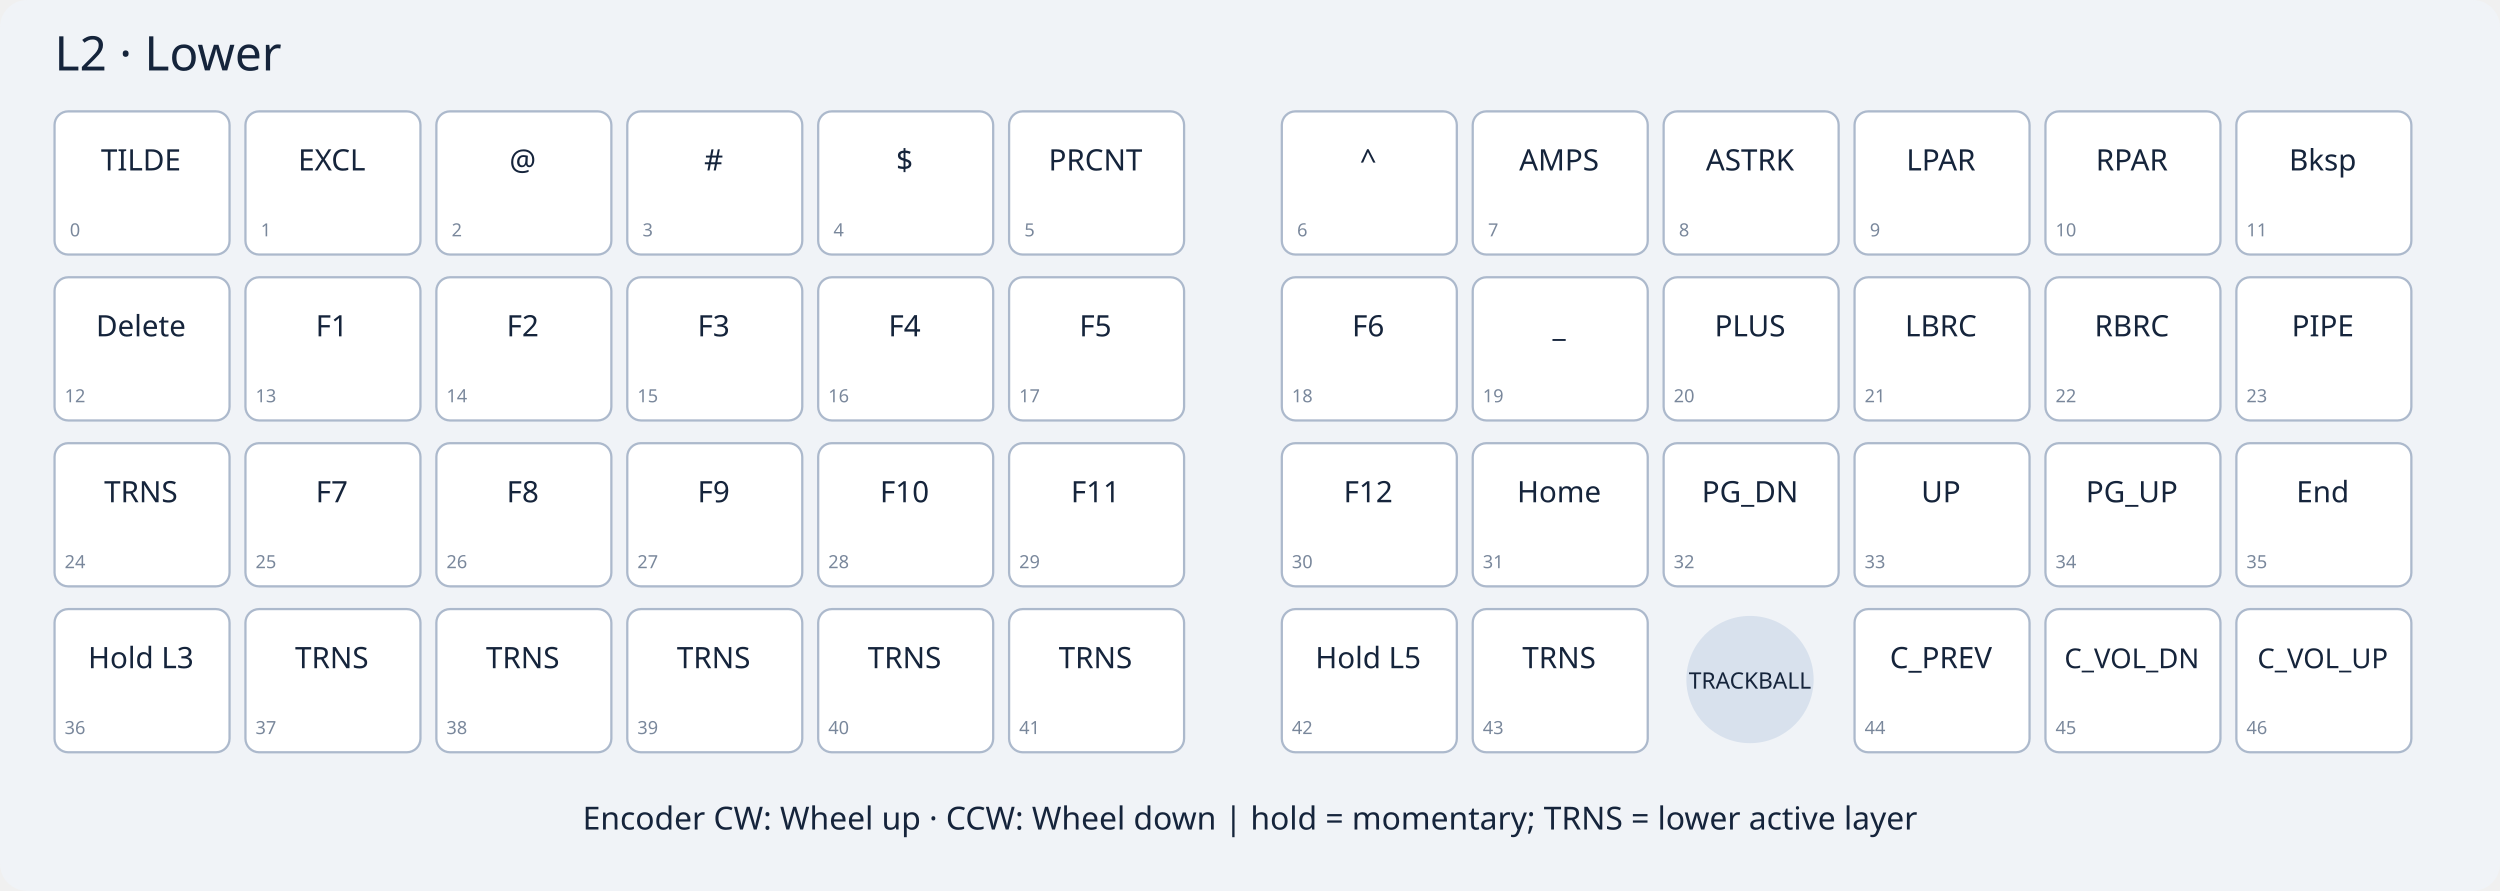
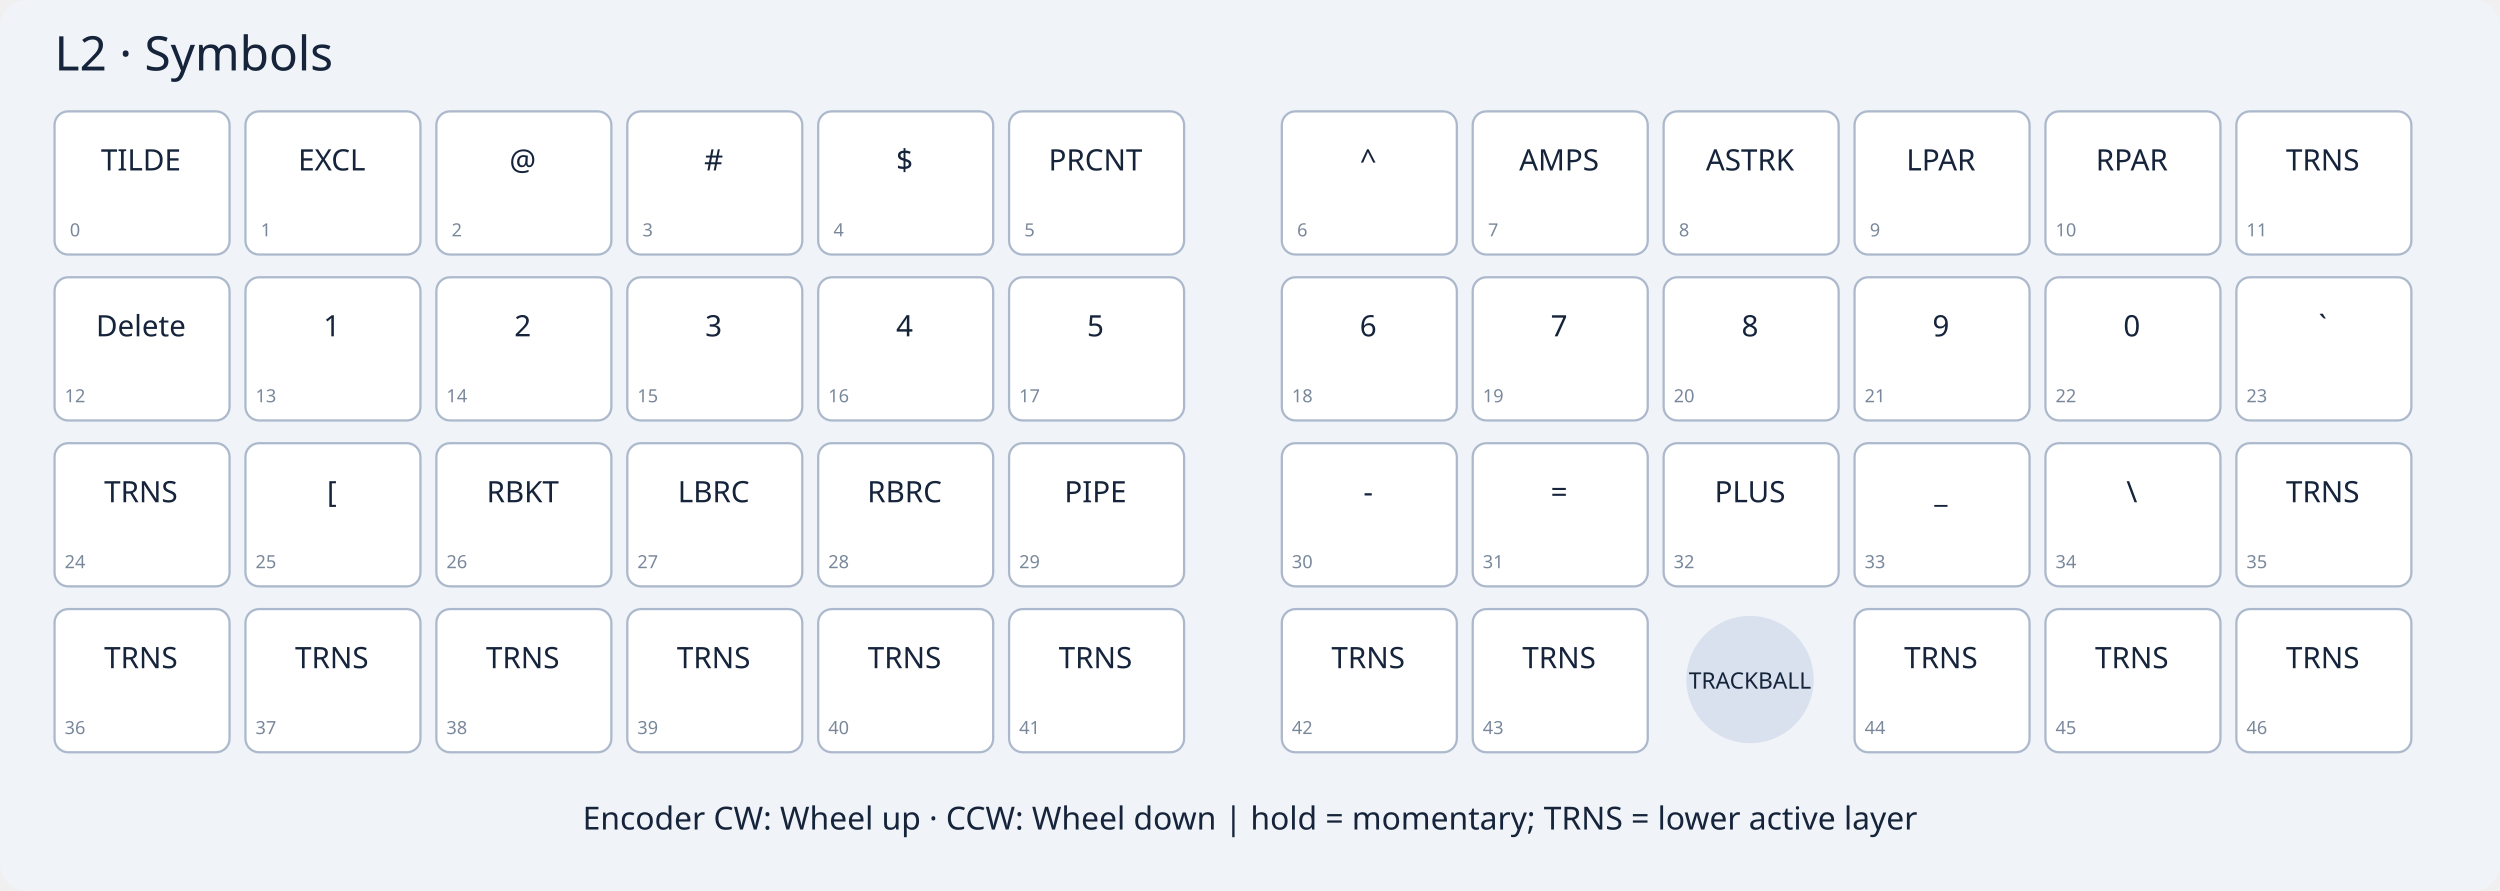
<svg xmlns="http://www.w3.org/2000/svg" width="1100" height="392" viewBox="0 0 1100 392">
  <rect width="1100" height="392" rx="12" fill="#f0f3f7" />
-   <text x="24" y="31" font-family="sans-serif" font-size="21" fill="#15243b">L2 · Lower</text>
+   <text x="24" y="31" font-family="sans-serif" font-size="21" fill="#15243b">L2 · Symbols</text>
  <g font-family="sans-serif" fill="#15243b" text-anchor="middle">
    <g>
      <rect x="24" y="49" width="77" height="63" rx="6" fill="white" stroke="#acb9cc" />
      <text x="62" y="75" font-size="13">TILDE</text>
      <text x="33" y="104" font-size="8" fill="#79879b">0</text>
    </g>
    <g>
      <rect x="108" y="49" width="77" height="63" rx="6" fill="white" stroke="#acb9cc" />
      <text x="146" y="75" font-size="13">EXCL</text>
      <text x="117" y="104" font-size="8" fill="#79879b">1</text>
    </g>
    <g>
      <rect x="192" y="49" width="77" height="63" rx="6" fill="white" stroke="#acb9cc" />
      <text x="230" y="75" font-size="13">@</text>
      <text x="201" y="104" font-size="8" fill="#79879b">2</text>
    </g>
    <g>
      <rect x="276" y="49" width="77" height="63" rx="6" fill="white" stroke="#acb9cc" />
      <text x="314" y="75" font-size="13">#</text>
      <text x="285" y="104" font-size="8" fill="#79879b">3</text>
    </g>
    <g>
      <rect x="360" y="49" width="77" height="63" rx="6" fill="white" stroke="#acb9cc" />
      <text x="398" y="75" font-size="13">$</text>
      <text x="369" y="104" font-size="8" fill="#79879b">4</text>
    </g>
    <g>
      <rect x="444" y="49" width="77" height="63" rx="6" fill="white" stroke="#acb9cc" />
      <text x="482" y="75" font-size="13">PRCNT</text>
      <text x="453" y="104" font-size="8" fill="#79879b">5</text>
    </g>
    <g>
      <rect x="564" y="49" width="77" height="63" rx="6" fill="white" stroke="#acb9cc" />
      <text x="602" y="75" font-size="13">^</text>
      <text x="573" y="104" font-size="8" fill="#79879b">6</text>
    </g>
    <g>
      <rect x="648" y="49" width="77" height="63" rx="6" fill="white" stroke="#acb9cc" />
      <text x="686" y="75" font-size="13">AMPS</text>
      <text x="657" y="104" font-size="8" fill="#79879b">7</text>
    </g>
    <g>
      <rect x="732" y="49" width="77" height="63" rx="6" fill="white" stroke="#acb9cc" />
      <text x="770" y="75" font-size="13">ASTRK</text>
      <text x="741" y="104" font-size="8" fill="#79879b">8</text>
    </g>
    <g>
      <rect x="816" y="49" width="77" height="63" rx="6" fill="white" stroke="#acb9cc" />
      <text x="854" y="75" font-size="13">LPAR</text>
      <text x="825" y="104" font-size="8" fill="#79879b">9</text>
    </g>
    <g>
      <rect x="900" y="49" width="77" height="63" rx="6" fill="white" stroke="#acb9cc" />
      <text x="938" y="75" font-size="13">RPAR</text>
      <text x="909" y="104" font-size="8" fill="#79879b">10</text>
    </g>
    <g>
      <rect x="984" y="49" width="77" height="63" rx="6" fill="white" stroke="#acb9cc" />
-       <text x="1022" y="75" font-size="13">Bksp</text>
+       <text x="1022" y="75" font-size="13">TRNS</text>
      <text x="993" y="104" font-size="8" fill="#79879b">11</text>
    </g>
    <g>
      <rect x="24" y="122" width="77" height="63" rx="6" fill="white" stroke="#acb9cc" />
      <text x="62" y="148" font-size="13">Delete</text>
      <text x="33" y="177" font-size="8" fill="#79879b">12</text>
    </g>
    <g>
      <rect x="108" y="122" width="77" height="63" rx="6" fill="white" stroke="#acb9cc" />
-       <text x="146" y="148" font-size="13">F1</text>
+       <text x="146" y="148" font-size="13">1</text>
      <text x="117" y="177" font-size="8" fill="#79879b">13</text>
    </g>
    <g>
      <rect x="192" y="122" width="77" height="63" rx="6" fill="white" stroke="#acb9cc" />
-       <text x="230" y="148" font-size="13">F2</text>
+       <text x="230" y="148" font-size="13">2</text>
      <text x="201" y="177" font-size="8" fill="#79879b">14</text>
    </g>
    <g>
      <rect x="276" y="122" width="77" height="63" rx="6" fill="white" stroke="#acb9cc" />
-       <text x="314" y="148" font-size="13">F3</text>
+       <text x="314" y="148" font-size="13">3</text>
      <text x="285" y="177" font-size="8" fill="#79879b">15</text>
    </g>
    <g>
      <rect x="360" y="122" width="77" height="63" rx="6" fill="white" stroke="#acb9cc" />
-       <text x="398" y="148" font-size="13">F4</text>
+       <text x="398" y="148" font-size="13">4</text>
      <text x="369" y="177" font-size="8" fill="#79879b">16</text>
    </g>
    <g>
      <rect x="444" y="122" width="77" height="63" rx="6" fill="white" stroke="#acb9cc" />
-       <text x="482" y="148" font-size="13">F5</text>
+       <text x="482" y="148" font-size="13">5</text>
      <text x="453" y="177" font-size="8" fill="#79879b">17</text>
    </g>
    <g>
      <rect x="564" y="122" width="77" height="63" rx="6" fill="white" stroke="#acb9cc" />
-       <text x="602" y="148" font-size="13">F6</text>
+       <text x="602" y="148" font-size="13">6</text>
      <text x="573" y="177" font-size="8" fill="#79879b">18</text>
    </g>
    <g>
      <rect x="648" y="122" width="77" height="63" rx="6" fill="white" stroke="#acb9cc" />
-       <text x="686" y="148" font-size="13">_</text>
+       <text x="686" y="148" font-size="13">7</text>
      <text x="657" y="177" font-size="8" fill="#79879b">19</text>
    </g>
    <g>
      <rect x="732" y="122" width="77" height="63" rx="6" fill="white" stroke="#acb9cc" />
-       <text x="770" y="148" font-size="13">PLUS</text>
+       <text x="770" y="148" font-size="13">8</text>
      <text x="741" y="177" font-size="8" fill="#79879b">20</text>
    </g>
    <g>
      <rect x="816" y="122" width="77" height="63" rx="6" fill="white" stroke="#acb9cc" />
-       <text x="854" y="148" font-size="13">LBRC</text>
+       <text x="854" y="148" font-size="13">9</text>
      <text x="825" y="177" font-size="8" fill="#79879b">21</text>
    </g>
    <g>
      <rect x="900" y="122" width="77" height="63" rx="6" fill="white" stroke="#acb9cc" />
-       <text x="938" y="148" font-size="13">RBRC</text>
+       <text x="938" y="148" font-size="13">0</text>
      <text x="909" y="177" font-size="8" fill="#79879b">22</text>
    </g>
    <g>
      <rect x="984" y="122" width="77" height="63" rx="6" fill="white" stroke="#acb9cc" />
-       <text x="1022" y="148" font-size="13">PIPE</text>
+       <text x="1022" y="148" font-size="13">`</text>
      <text x="993" y="177" font-size="8" fill="#79879b">23</text>
    </g>
    <g>
      <rect x="24" y="195" width="77" height="63" rx="6" fill="white" stroke="#acb9cc" />
      <text x="62" y="221" font-size="13">TRNS</text>
      <text x="33" y="250" font-size="8" fill="#79879b">24</text>
    </g>
    <g>
      <rect x="108" y="195" width="77" height="63" rx="6" fill="white" stroke="#acb9cc" />
-       <text x="146" y="221" font-size="13">F7</text>
+       <text x="146" y="221" font-size="13">[</text>
      <text x="117" y="250" font-size="8" fill="#79879b">25</text>
    </g>
    <g>
      <rect x="192" y="195" width="77" height="63" rx="6" fill="white" stroke="#acb9cc" />
-       <text x="230" y="221" font-size="13">F8</text>
+       <text x="230" y="221" font-size="13">RBKT</text>
      <text x="201" y="250" font-size="8" fill="#79879b">26</text>
    </g>
    <g>
      <rect x="276" y="195" width="77" height="63" rx="6" fill="white" stroke="#acb9cc" />
-       <text x="314" y="221" font-size="13">F9</text>
+       <text x="314" y="221" font-size="13">LBRC</text>
      <text x="285" y="250" font-size="8" fill="#79879b">27</text>
    </g>
    <g>
      <rect x="360" y="195" width="77" height="63" rx="6" fill="white" stroke="#acb9cc" />
-       <text x="398" y="221" font-size="13">F10</text>
+       <text x="398" y="221" font-size="13">RBRC</text>
      <text x="369" y="250" font-size="8" fill="#79879b">28</text>
    </g>
    <g>
      <rect x="444" y="195" width="77" height="63" rx="6" fill="white" stroke="#acb9cc" />
-       <text x="482" y="221" font-size="13">F11</text>
+       <text x="482" y="221" font-size="13">PIPE</text>
      <text x="453" y="250" font-size="8" fill="#79879b">29</text>
    </g>
    <g>
      <rect x="564" y="195" width="77" height="63" rx="6" fill="white" stroke="#acb9cc" />
-       <text x="602" y="221" font-size="13">F12</text>
+       <text x="602" y="221" font-size="13">-</text>
      <text x="573" y="250" font-size="8" fill="#79879b">30</text>
    </g>
    <g>
      <rect x="648" y="195" width="77" height="63" rx="6" fill="white" stroke="#acb9cc" />
-       <text x="686" y="221" font-size="13">Home</text>
+       <text x="686" y="221" font-size="13">=</text>
      <text x="657" y="250" font-size="8" fill="#79879b">31</text>
    </g>
    <g>
      <rect x="732" y="195" width="77" height="63" rx="6" fill="white" stroke="#acb9cc" />
-       <text x="770" y="221" font-size="13">PG_DN</text>
+       <text x="770" y="221" font-size="13">PLUS</text>
      <text x="741" y="250" font-size="8" fill="#79879b">32</text>
    </g>
    <g>
      <rect x="816" y="195" width="77" height="63" rx="6" fill="white" stroke="#acb9cc" />
-       <text x="854" y="221" font-size="13">UP</text>
+       <text x="854" y="221" font-size="13">_</text>
      <text x="825" y="250" font-size="8" fill="#79879b">33</text>
    </g>
    <g>
      <rect x="900" y="195" width="77" height="63" rx="6" fill="white" stroke="#acb9cc" />
-       <text x="938" y="221" font-size="13">PG_UP</text>
+       <text x="938" y="221" font-size="13">\</text>
      <text x="909" y="250" font-size="8" fill="#79879b">34</text>
    </g>
    <g>
      <rect x="984" y="195" width="77" height="63" rx="6" fill="white" stroke="#acb9cc" />
-       <text x="1022" y="221" font-size="13">End</text>
+       <text x="1022" y="221" font-size="13">TRNS</text>
      <text x="993" y="250" font-size="8" fill="#79879b">35</text>
    </g>
    <g>
      <rect x="24" y="268" width="77" height="63" rx="6" fill="white" stroke="#acb9cc" />
-       <text x="62" y="294" font-size="13">Hold L3</text>
+       <text x="62" y="294" font-size="13">TRNS</text>
      <text x="33" y="323" font-size="8" fill="#79879b">36</text>
    </g>
    <g>
      <rect x="108" y="268" width="77" height="63" rx="6" fill="white" stroke="#acb9cc" />
      <text x="146" y="294" font-size="13">TRNS</text>
      <text x="117" y="323" font-size="8" fill="#79879b">37</text>
    </g>
    <g>
      <rect x="192" y="268" width="77" height="63" rx="6" fill="white" stroke="#acb9cc" />
      <text x="230" y="294" font-size="13">TRNS</text>
      <text x="201" y="323" font-size="8" fill="#79879b">38</text>
    </g>
    <g>
      <rect x="276" y="268" width="77" height="63" rx="6" fill="white" stroke="#acb9cc" />
      <text x="314" y="294" font-size="13">TRNS</text>
      <text x="285" y="323" font-size="8" fill="#79879b">39</text>
    </g>
    <g>
      <rect x="360" y="268" width="77" height="63" rx="6" fill="white" stroke="#acb9cc" />
      <text x="398" y="294" font-size="13">TRNS</text>
      <text x="369" y="323" font-size="8" fill="#79879b">40</text>
    </g>
    <g>
      <rect x="444" y="268" width="77" height="63" rx="6" fill="white" stroke="#acb9cc" />
      <text x="482" y="294" font-size="13">TRNS</text>
      <text x="453" y="323" font-size="8" fill="#79879b">41</text>
    </g>
    <g>
      <rect x="564" y="268" width="77" height="63" rx="6" fill="white" stroke="#acb9cc" />
-       <text x="602" y="294" font-size="13">Hold L5</text>
+       <text x="602" y="294" font-size="13">TRNS</text>
      <text x="573" y="323" font-size="8" fill="#79879b">42</text>
    </g>
    <g>
      <rect x="648" y="268" width="77" height="63" rx="6" fill="white" stroke="#acb9cc" />
      <text x="686" y="294" font-size="13">TRNS</text>
      <text x="657" y="323" font-size="8" fill="#79879b">43</text>
    </g>
    <circle cx="770" cy="299" r="28" fill="#d8e1ed" />
    <text x="770" y="303" font-size="10">TRACKBALL</text>
    <g>
      <rect x="816" y="268" width="77" height="63" rx="6" fill="white" stroke="#acb9cc" />
-       <text x="854" y="294" font-size="13">C_PREV</text>
+       <text x="854" y="294" font-size="13">TRNS</text>
      <text x="825" y="323" font-size="8" fill="#79879b">44</text>
    </g>
    <g>
      <rect x="900" y="268" width="77" height="63" rx="6" fill="white" stroke="#acb9cc" />
-       <text x="938" y="294" font-size="12.1">C_VOL_DN</text>
+       <text x="938" y="294" font-size="13">TRNS</text>
      <text x="909" y="323" font-size="8" fill="#79879b">45</text>
    </g>
    <g>
      <rect x="984" y="268" width="77" height="63" rx="6" fill="white" stroke="#acb9cc" />
-       <text x="1022" y="294" font-size="12.1">C_VOL_UP</text>
+       <text x="1022" y="294" font-size="13">TRNS</text>
      <text x="993" y="323" font-size="8" fill="#79879b">46</text>
    </g>
    <text x="550" y="365" font-size="14">Encoder CW: Wheel up · CCW: Wheel down | hold = momentary; TRNS = lower active layer</text>
  </g>
</svg>
